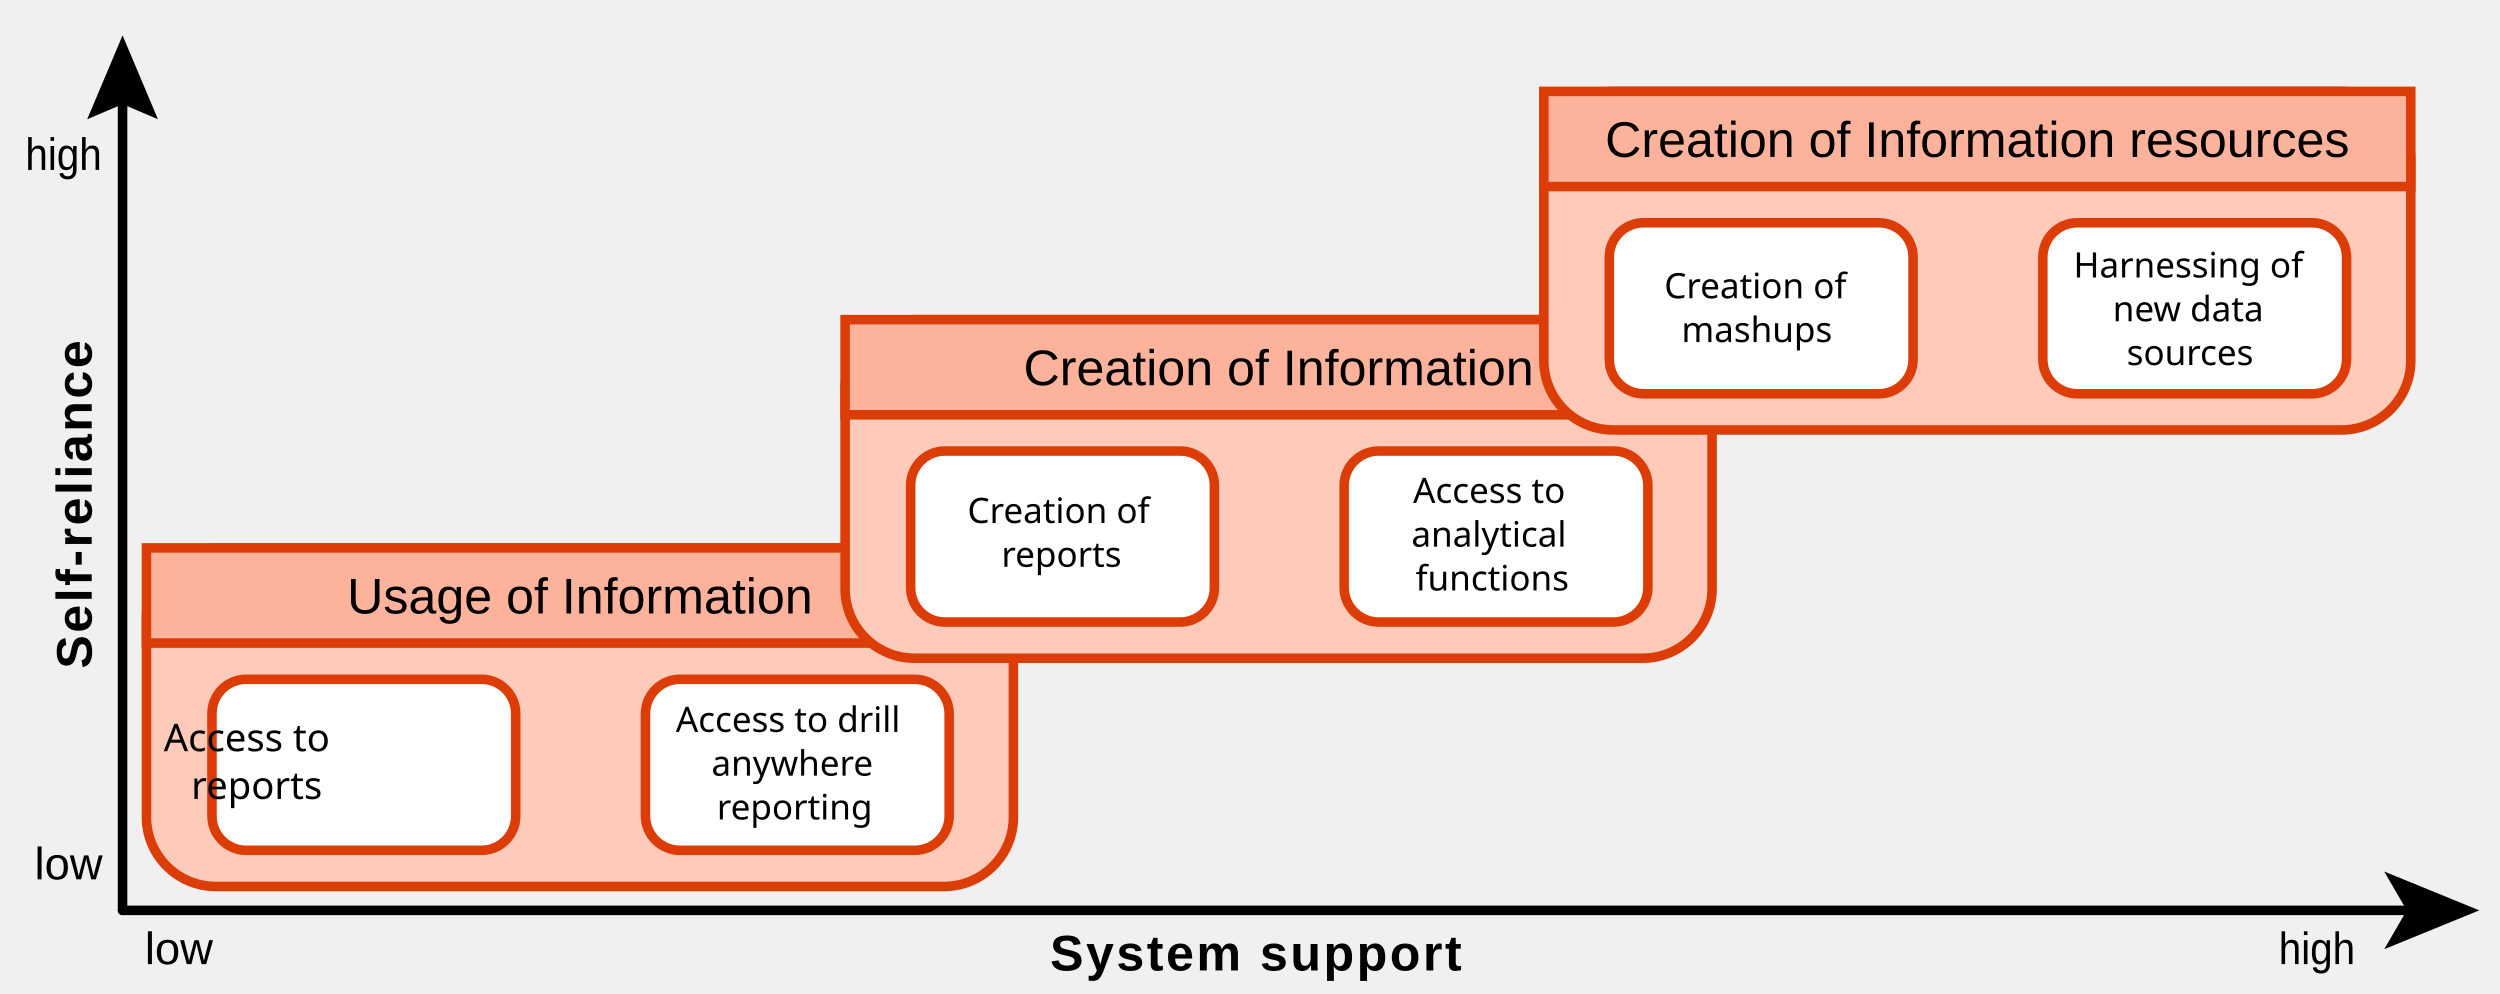
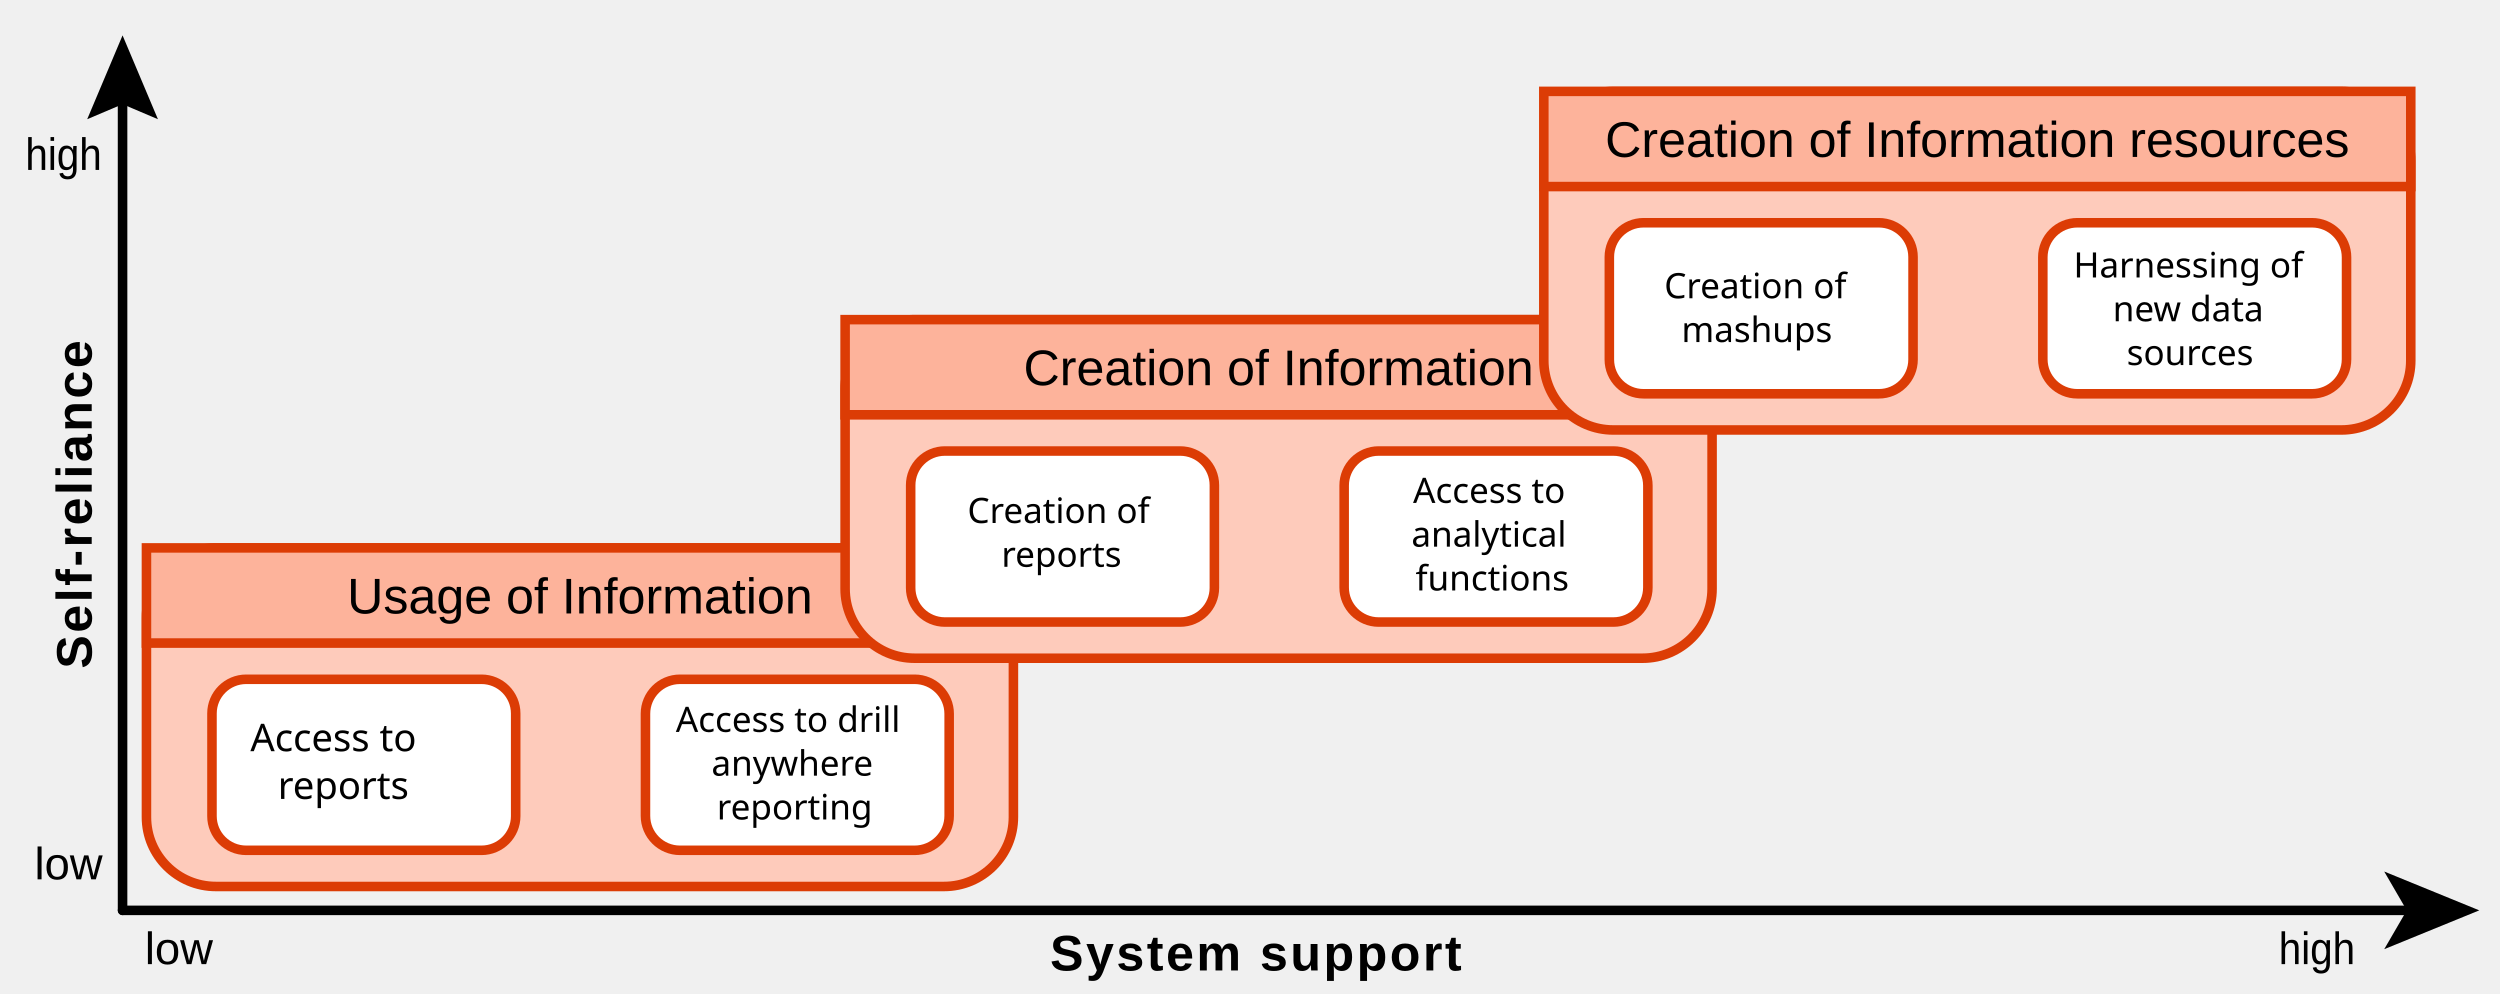
<svg xmlns="http://www.w3.org/2000/svg" id="Layer_1" data-name="Layer 1" viewBox="0 0 1046.81 416.11" version="1.1">
  <defs id="defs20">
    <rect x="863.052" y="103.212" width="111.231" height="53.597" id="rect835" />
    <rect x="681.964" y="102.022" width="110.533" height="55.917" id="rect829" />
    <rect x="570.632" y="197.602" width="111.689" height="55.79" id="rect823" />
    <rect x="388.211" y="197.797" width="114.716" height="56.364" id="rect817" />
    <rect x="277.048" y="293.493" width="113.705" height="55.139" id="rect811" />
    <rect x="282.469" y="297.525" width="104.091" height="46.671" id="rect805" />
    <style id="style18">
      .cls-1 {
        fill: #fdb39b;
      }

      .cls-1, .cls-2, .cls-3, .cls-4 {
        stroke-linecap: round;
        stroke-miterlimit: 10;
        stroke-width: 4px;
      }

      .cls-1, .cls-3, .cls-4 {
        stroke: #dc3c05;
      }

      .cls-5 {
        font-size: 19px;
      }

      .cls-5, .cls-6 {
        font-family: ArialMT, Arial;
      }

      .cls-6, .cls-7 {
        font-size: 21px;
      }

      .cls-7 {
        font-family: Arial-BoldMT, Arial;
        font-weight: 700;
        letter-spacing: .05em;
      }

      .cls-2 {
        fill: none;
        stroke: #000;
      }

      .cls-3 {
        fill: #fecbbb;
      }

      .cls-4 {
        fill: #fff;
      }
    </style>
  </defs>
  <g id="g26">
    <line class="cls-2" x1="51.32" y1="381.19" x2="51.32" y2="38.69" id="line22" />
    <polygon points="66.13 49.92 51.32 43.63 36.51 49.92 51.32 14.81 66.13 49.92" id="polygon24" />
  </g>
  <g id="g32">
    <line class="cls-2" x1="51.32" y1="381.19" x2="1009.89" y2="381.19" id="line28" />
    <polygon points="1038.13 381.19 998.33 397.45 1007.77 381.19 998.33 364.93 1038.13 381.19" id="polygon30" />
  </g>
  <rect class="cls-3" x="61.32" y="229.41" width="363.02" height="141.78" rx="29.06" ry="29.06" id="rect34" />
  <rect class="cls-1" x="61.32" y="229.41" width="363.02" height="39.86" id="rect36" />
  <rect class="cls-3" x="353.87" y="133.83" width="363.02" height="141.78" rx="29.06" ry="29.06" id="rect38" />
  <rect class="cls-1" x="353.87" y="133.83" width="363.02" height="39.86" id="rect40" />
  <text class="cls-6" transform="translate(428.58 161.28)" id="text44">
    <tspan x="0" y="0" id="tspan42">Creation of Information</tspan>
  </text>
  <rect class="cls-3" x="646.43" y="38.26" width="363.02" height="141.78" rx="29.06" ry="29.06" id="rect46" />
  <text class="cls-5" transform="translate(60.65 403.71)" id="text50">
    <tspan x="0" y="0" id="tspan48">low</tspan>
  </text>
  <text class="cls-5" transform="translate(954.17 403.71) scale(.89 1)" id="text54">
    <tspan x="0" y="0" id="tspan52">high</tspan>
  </text>
  <text class="cls-5" transform="translate(10.63 71.16) scale(.89 1)" id="text58">
    <tspan x="0" y="0" id="tspan56">high</tspan>
  </text>
  <text class="cls-5" transform="translate(14.45 368.2)" id="text62">
    <tspan x="0" y="0" id="tspan60">low</tspan>
  </text>
  <text class="cls-7" transform="translate(439.68 406.37)" id="text66">
    <tspan x="0" y="0" id="tspan64">System support</tspan>
  </text>
  <text class="cls-7" transform="translate(38.4 279.99) rotate(-90)" id="text70">
    <tspan x="0" y="0" id="tspan68">Self-reliance</tspan>
  </text>
  <text class="cls-6" transform="translate(145.36 256.86)" id="text74">
    <tspan x="0" y="0" id="tspan72">Usage of Information</tspan>
  </text>
  <rect class="cls-1" x="646.43" y="38.26" width="363.02" height="39.86" id="rect76" />
  <text class="cls-6" transform="translate(672.11 65.7)" id="text80">
    <tspan x="0" y="0" id="tspan78">Creation of Information resources</tspan>
  </text>
  <rect class="cls-4" x="88.76" y="284.43" width="127.17" height="71.62" rx="14.32" ry="14.32" id="rect82" />
  <rect class="cls-4" x="270.27" y="284.43" width="127.17" height="71.62" rx="14.46" ry="14.46" id="rect84" />
  <rect class="cls-4" x="381.32" y="188.85" width="127.17" height="71.62" rx="14.32" ry="14.32" id="rect180" />
  <rect class="cls-4" x="562.83" y="188.85" width="127.17" height="71.62" rx="14.46" ry="14.46" id="rect182" />
  <rect class="cls-4" x="673.87" y="93.27" width="127.17" height="71.62" rx="14.32" ry="14.32" id="rect278" />
  <rect class="cls-4" x="855.38" y="93.27" width="127.17" height="71.62" rx="14.46" ry="14.46" id="rect280" />
  <text xml:space="preserve" style="font-style:normal;font-variant:normal;font-weight:normal;font-stretch:normal;font-size:16px;font-family:sans-serif;-inkscape-font-specification:'sans-serif, Normal';font-variant-ligatures:normal;font-variant-caps:normal;font-variant-numeric:normal;font-variant-east-asian:normal;fill:#000000;text-anchor:middle;text-align:center" x="151.202" y="314.536" id="text799">
-     <tspan id="tspan797" x="113.741" y="314.536">Access to</tspan>
-     <tspan x="113.741" y="334.536" id="tspan801">reports</tspan>
+     <tspan id="tspan797" x="150" y="314.536">Access to</tspan>
+     <tspan x="150" y="334.536" id="tspan801">reports</tspan>
  </text>
  <text xml:space="preserve" id="text809" style="font-style:normal;font-variant:normal;font-weight:normal;font-stretch:normal;font-size:14.667px;font-family:sans-serif;-inkscape-font-specification:'sans-serif, Normal';font-variant-ligatures:normal;font-variant-caps:normal;font-variant-numeric:normal;font-variant-east-asian:normal;white-space:pre;shape-inside:url(#rect811);fill:#000000;text-align:center" x="50.854" y="0">
    <tspan x="282.99" y="306.469" id="tspan898">Access to drill </tspan>
    <tspan x="297.897" y="324.802" id="tspan900">anywhere </tspan>
    <tspan x="300.164" y="343.136" id="tspan902">reporting</tspan>
  </text>
  <text xml:space="preserve" id="text815" style="font-style:normal;font-variant:normal;font-weight:normal;font-stretch:normal;font-size:14.667px;font-family:sans-serif;-inkscape-font-specification:'sans-serif, Normal';font-variant-ligatures:normal;font-variant-caps:normal;font-variant-numeric:normal;font-variant-east-asian:normal;text-align:center;white-space:pre;shape-inside:url(#rect817);fill:#000000" transform="translate(-0.04431175,8.226013)" x="40.154" y="0">
    <tspan x="405.143" y="210.773" id="tspan904">Creation of </tspan>
    <tspan x="419.351" y="229.107" id="tspan906">reports</tspan>
  </text>
  <text xml:space="preserve" id="text821" style="font-style:normal;font-variant:normal;font-weight:normal;font-stretch:normal;font-size:14.667px;font-family:sans-serif;-inkscape-font-specification:'sans-serif, Normal';font-variant-ligatures:normal;font-variant-caps:normal;font-variant-numeric:normal;font-variant-east-asian:normal;white-space:pre;shape-inside:url(#rect823);fill:#000000;text-align:center" x="35.431" y="0">
    <tspan x="591.679" y="210.578" id="tspan908">Access to </tspan>
    <tspan x="590.988" y="228.912" id="tspan910">analytical </tspan>
    <tspan x="592.699" y="247.245" id="tspan912">functions</tspan>
  </text>
  <text xml:space="preserve" id="text827" style="font-style:normal;font-variant:normal;font-weight:normal;font-stretch:normal;font-size:14.667px;font-family:sans-serif;-inkscape-font-specification:'sans-serif, Normal';font-variant-ligatures:normal;font-variant-caps:normal;font-variant-numeric:normal;font-variant-east-asian:normal;text-align:center;white-space:pre;shape-inside:url(#rect829);fill:#000000" transform="translate(0.0647182,9.8893)">
    <tspan x="696.803" y="114.998" id="tspan914">Creation of </tspan>
    <tspan x="704" y="133.331" id="tspan916">mashups</tspan>
  </text>
  <text xml:space="preserve" id="text833" style="font-style:normal;font-variant:normal;font-weight:normal;font-stretch:normal;font-size:14.667px;font-family:sans-serif;-inkscape-font-specification:'sans-serif, Normal';font-variant-ligatures:normal;font-variant-caps:normal;font-variant-numeric:normal;font-variant-east-asian:normal;text-align:center;white-space:pre;shape-inside:url(#rect835);fill:#000000">
    <tspan x="868.231" y="116.189" id="tspan918">Harnessing of </tspan>
    <tspan x="884.66" y="134.523" id="tspan920">new data </tspan>
    <tspan x="890.493" y="152.856" id="tspan922">sources</tspan>
  </text>
</svg>
